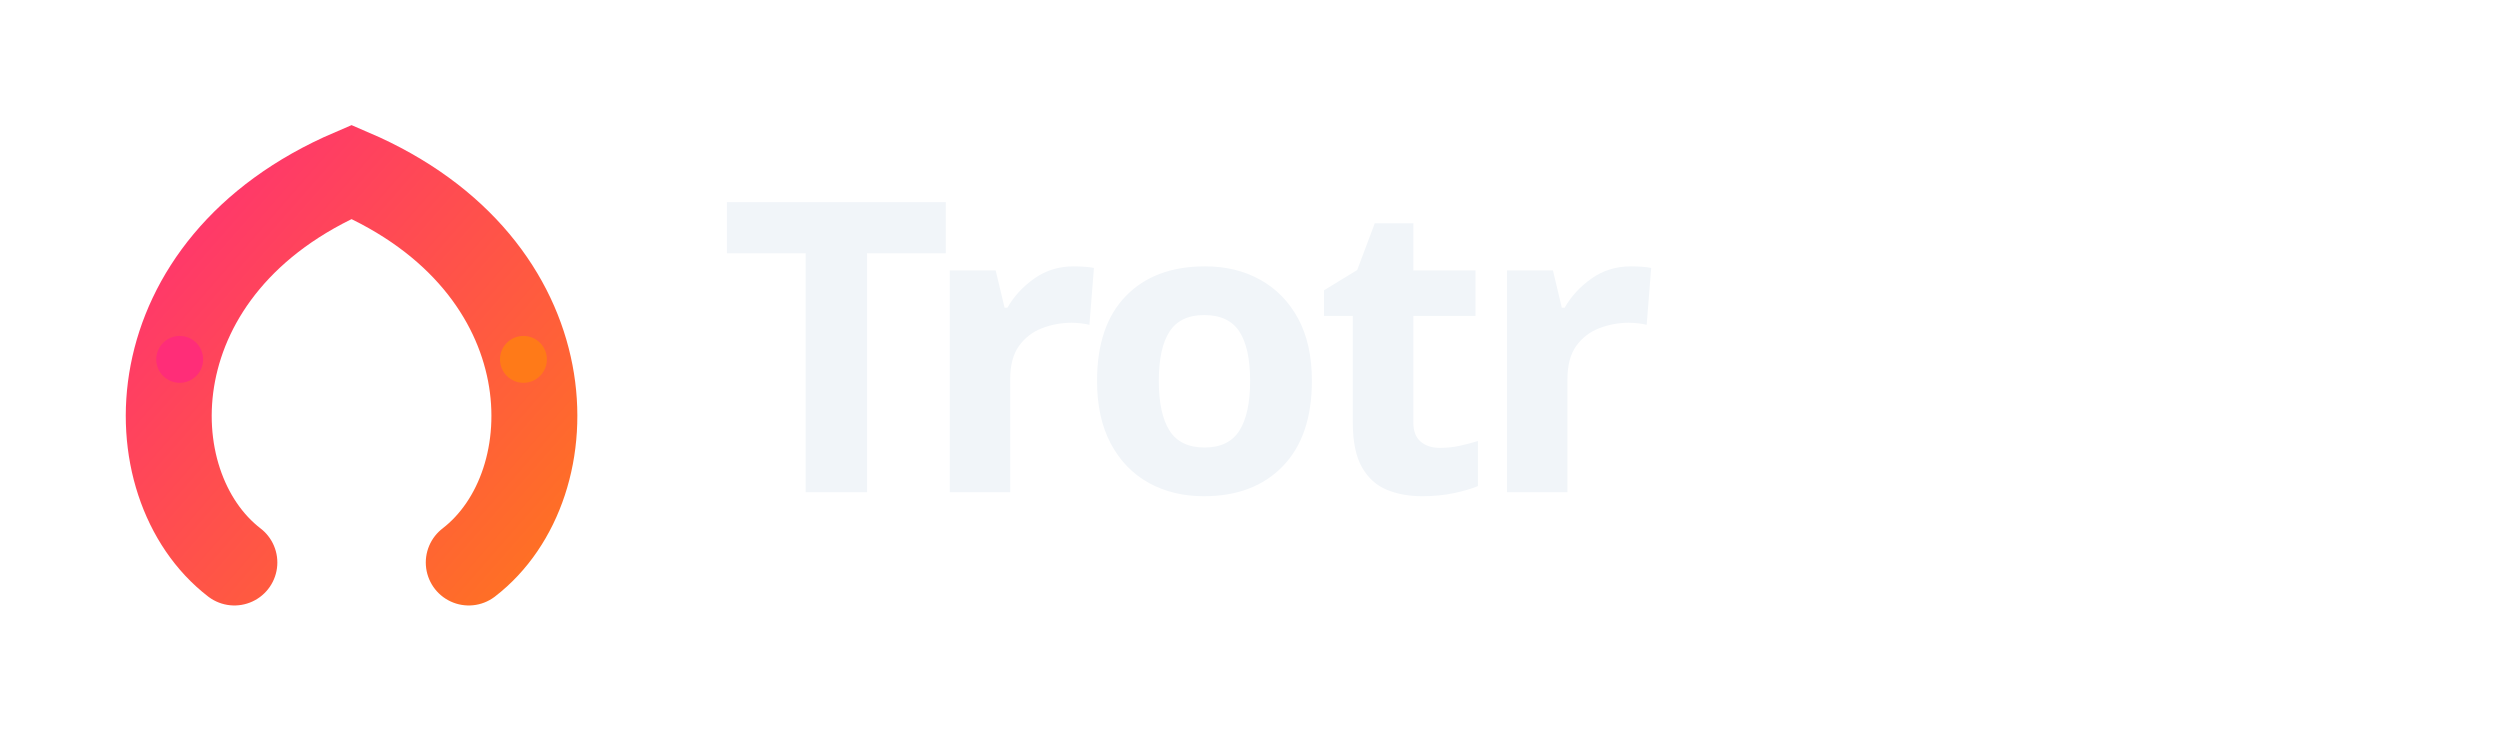
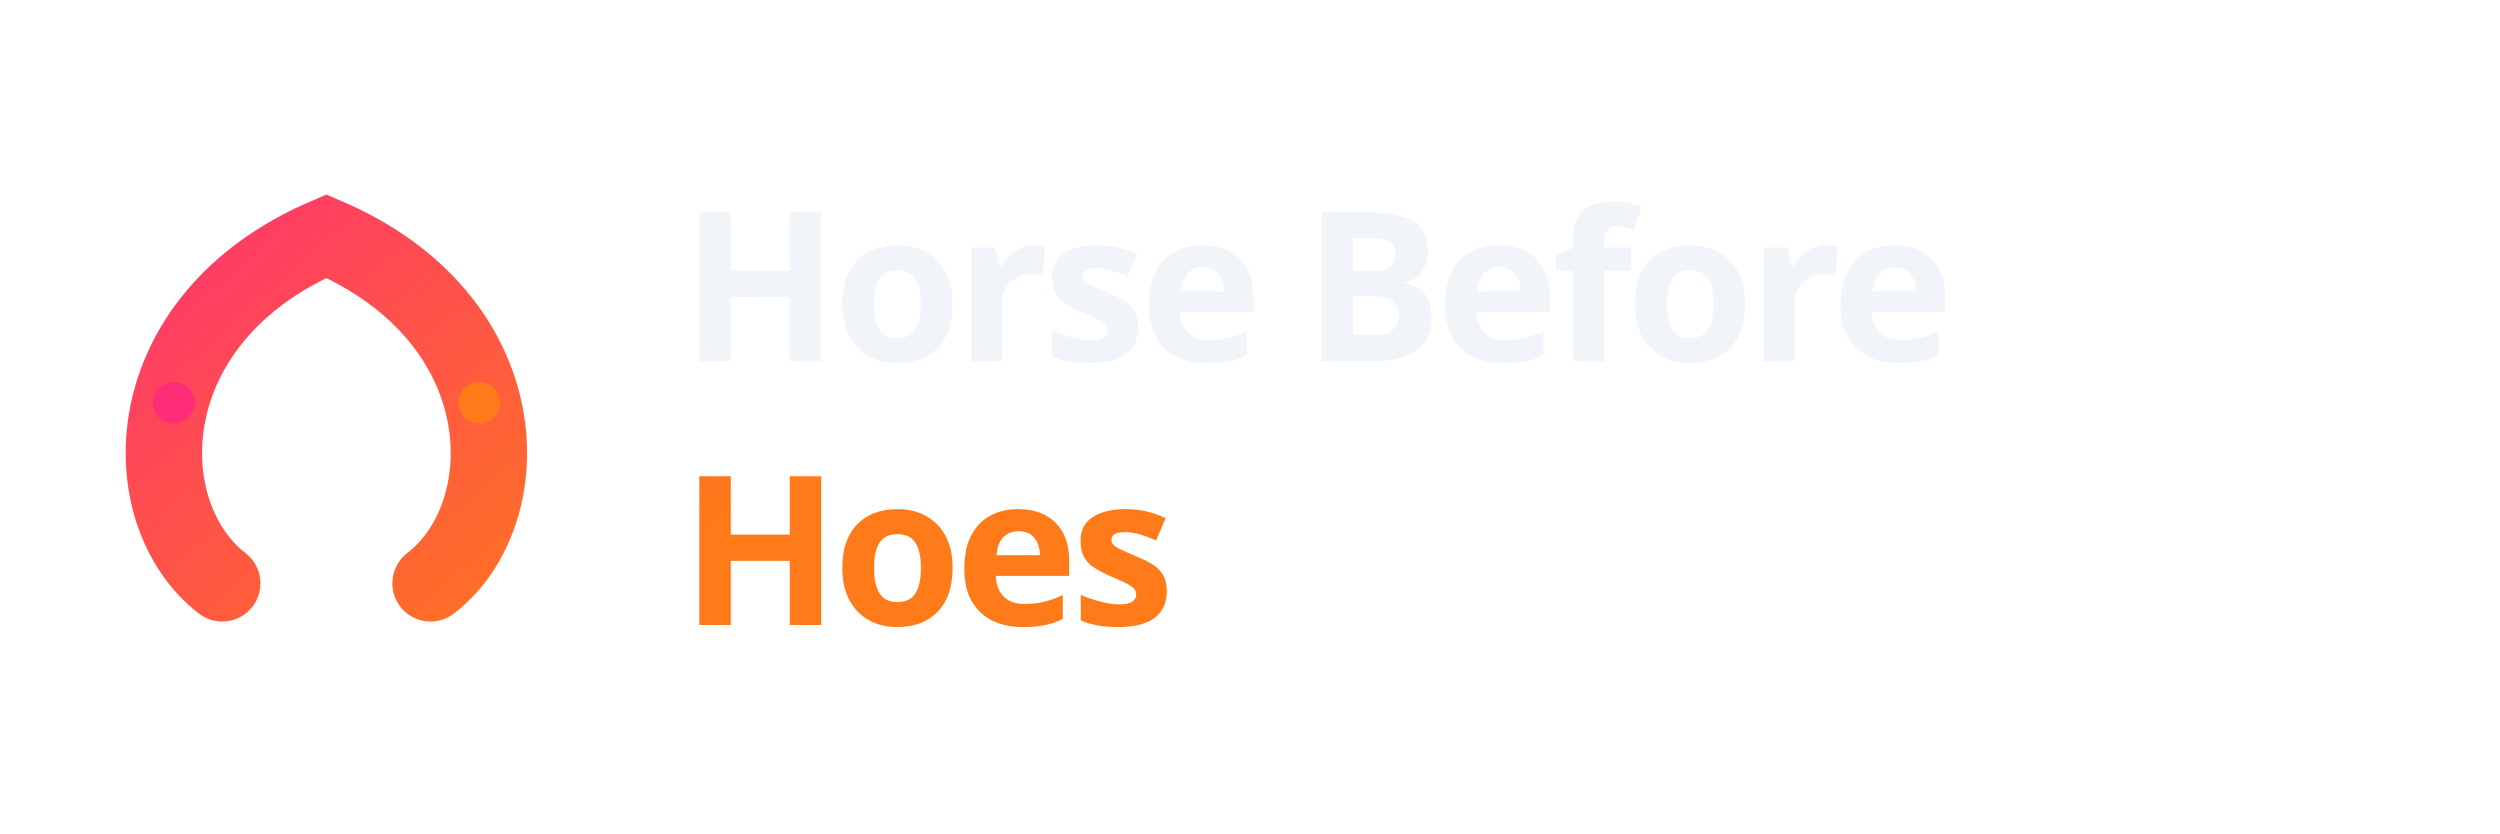
- <svg xmlns="http://www.w3.org/2000/svg" width="320" height="96" viewBox="0 0 320 96" fill="none" role="img" aria-label="Trotr">
+ <svg xmlns="http://www.w3.org/2000/svg" width="360" height="120" viewBox="0 0 360 120" fill="none" role="img" aria-label="Horse Before Hoes">
  <defs>
-     <linearGradient id="wg" x1="16" y1="20" x2="80" y2="76" gradientUnits="userSpaceOnUse">
+     <linearGradient id="wg" x1="16" y1="24" x2="80" y2="96" gradientUnits="userSpaceOnUse">
      <stop stop-color="#ff2d78" />
      <stop offset="1" stop-color="#ff7a18" />
    </linearGradient>
  </defs>
-   <path d="M30 72 C 17 62, 17 34, 45 22 C 73 34, 73 62, 60 72" stroke="url(#wg)" stroke-width="11" stroke-linecap="round" fill="none" />
-   <circle cx="23" cy="46" r="3" fill="#ff2d78" />
-   <circle cx="67" cy="46" r="3" fill="#ff7a18" />
-   <text x="92" y="63" font-family="'Space Grotesk', sans-serif" font-size="52" font-weight="700" letter-spacing="-2" fill="#f1f5f9">Trotr</text>
+   <path d="M32 84 C 19 74, 19 46, 47 34 C 75 46, 75 74, 62 84" stroke="url(#wg)" stroke-width="11" stroke-linecap="round" fill="none" />
+   <circle cx="25" cy="58" r="3" fill="#ff2d78" />
+   <circle cx="69" cy="58" r="3" fill="#ff7a18" />
+   <text x="98" y="52" font-family="'Space Grotesk', sans-serif" font-size="30" font-weight="700" letter-spacing="-1" fill="#f1f5f9">Horse Before</text>
+   <text x="98" y="90" font-family="'Space Grotesk', sans-serif" font-size="30" font-weight="700" letter-spacing="-1" fill="url(#wg)">Hoes</text>
</svg>
